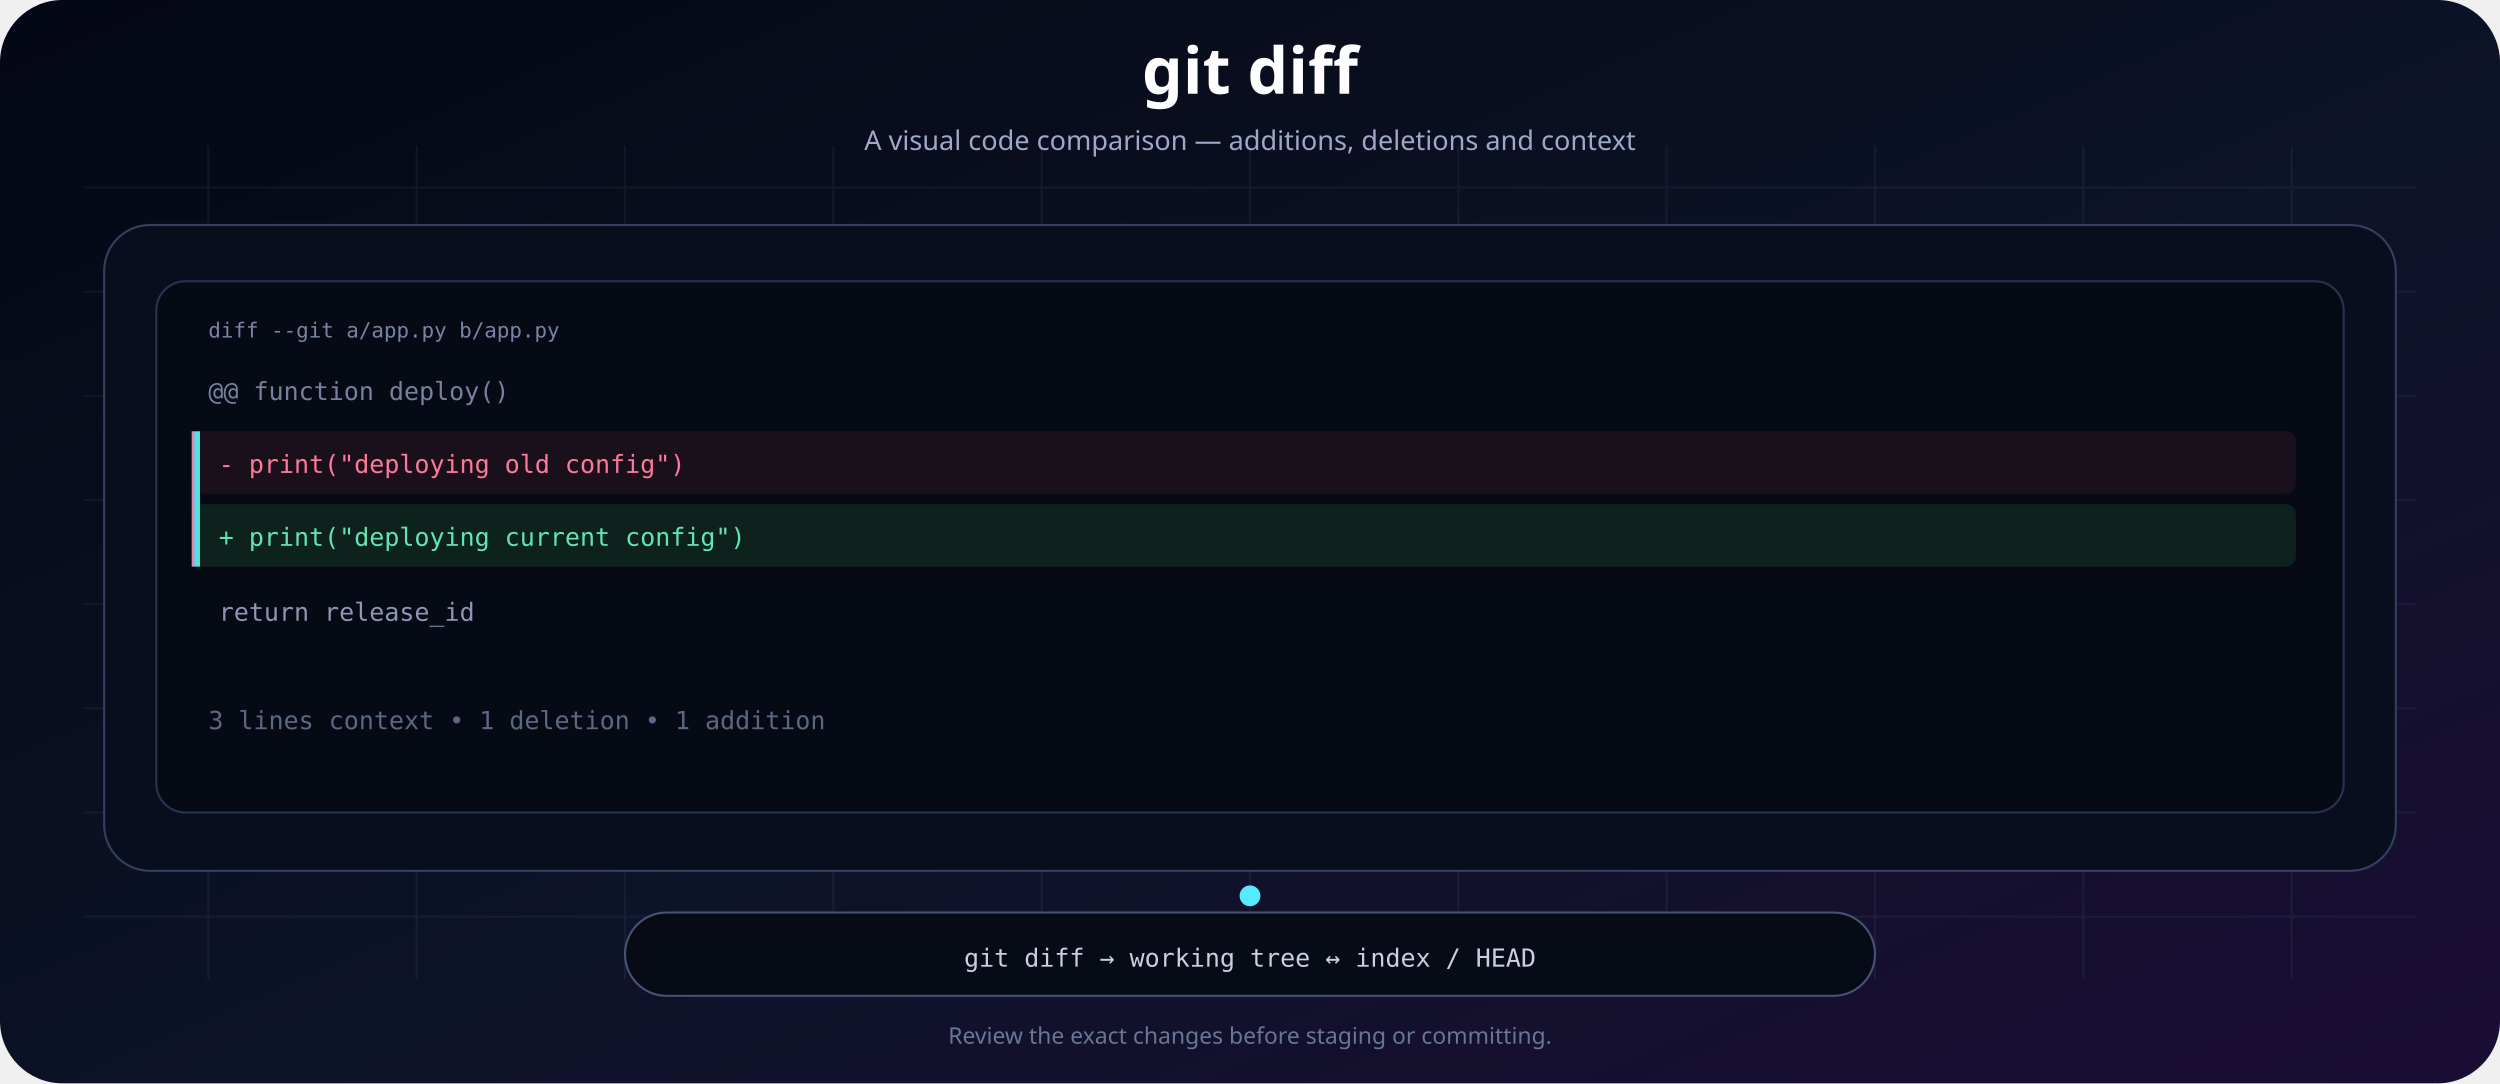
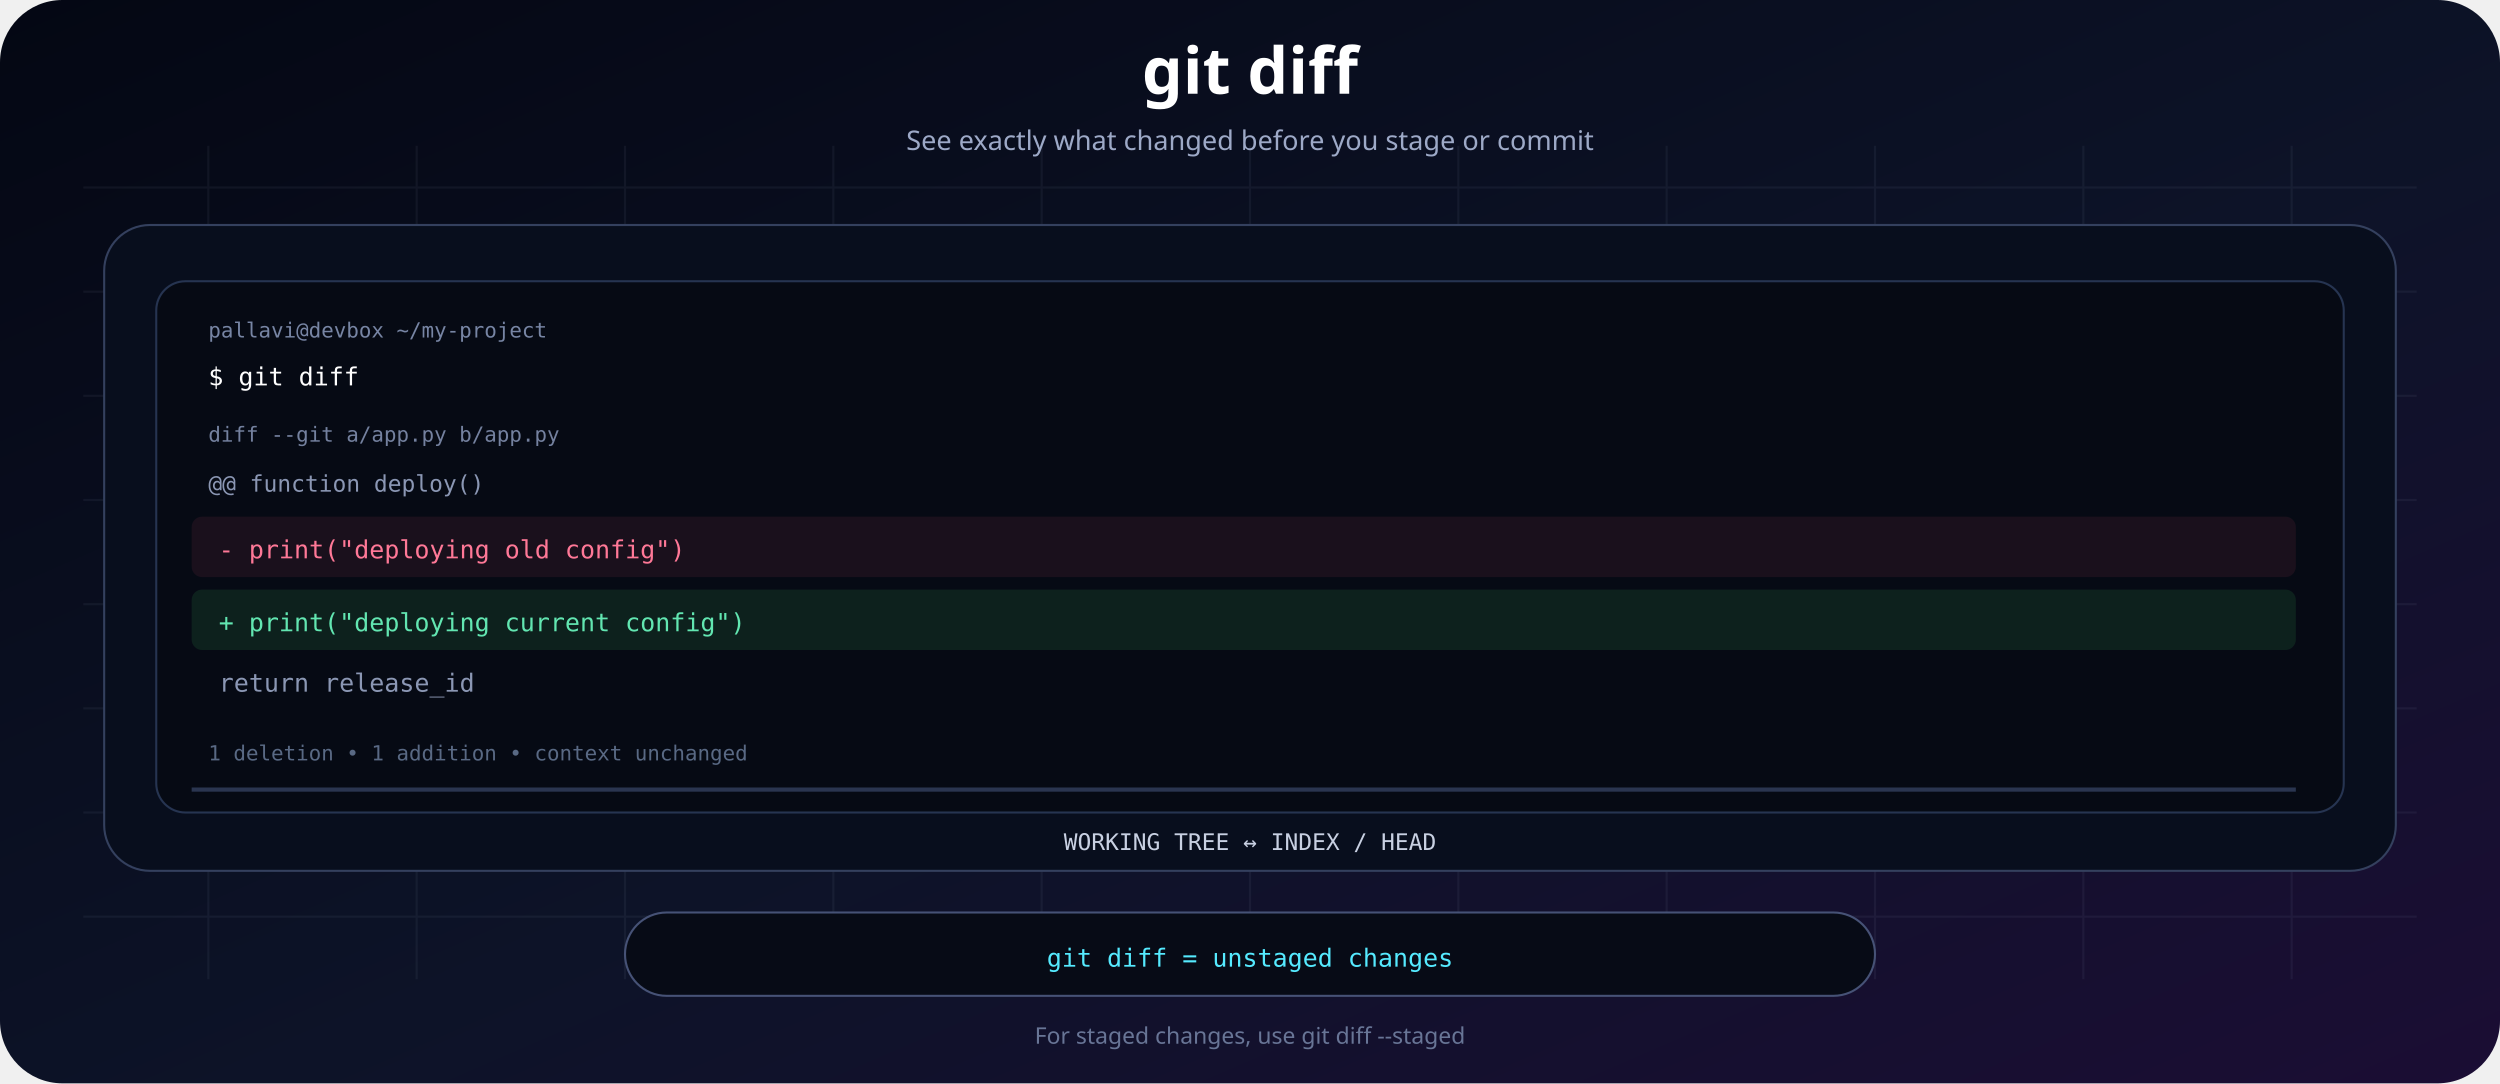
<svg xmlns="http://www.w3.org/2000/svg" viewBox="0 0 1200 520">
  <defs>
-     <linearGradient id="b" x2="1" y2="1">
+     <linearGradient id="bg" x2="1" y2="1">
      <stop stop-color="#040713" />
      <stop offset=".55" stop-color="#0d1328" />
      <stop offset="1" stop-color="#1b0d34" />
    </linearGradient>
-     <linearGradient id="a">
-       <stop stop-color="#ff6f91" />
-       <stop offset=".5" stop-color="#4bdfff" />
-       <stop offset="1" stop-color="#55e6b3" />
-     </linearGradient>
  </defs>
-   <rect width="1200" height="520" rx="30" fill="url(#b)" />
+   <rect width="1200" height="520" rx="30" fill="url(#bg)" />
  <g opacity=".07" stroke="#aab5d4">
    <path d="M40 90H1160M40 140H1160M40 190H1160M40 240H1160M40 290H1160M40 340H1160M40 390H1160M40 440H1160" />
    <path d="M100 70V470M200 70V470M300 70V470M400 70V470M500 70V470M600 70V470M700 70V470M800 70V470M900 70V470M1000 70V470M1100 70V470" />
  </g>
  <text x="600" y="45" text-anchor="middle" fill="#fff" font-family="system-ui" font-size="31" font-weight="800">git diff</text>
-   <text x="600" y="72" text-anchor="middle" fill="#9da9c7" font-family="system-ui" font-size="13">A visual code comparison — additions, deletions and context</text>
+   <text x="600" y="72" text-anchor="middle" fill="#9da9c7" font-family="system-ui" font-size="13">See exactly what changed before you stage or commit</text>
  <rect x="50" y="108" width="1100" height="310" rx="22" fill="#080e1d" stroke="#34405e" />
  <rect x="75" y="135" width="1050" height="255" rx="14" fill="#060a14" stroke="#263451" />
-   <text x="100" y="162" fill="#7785a4" font-family="monospace" font-size="10">diff --git a/app.py b/app.py</text>
-   <g font-family="monospace" font-size="12">
-     <text x="100" y="192" fill="#74819f">@@ function deploy()</text>
-     <rect x="92" y="207" width="1010" height="30" rx="5" fill="#1a101c" />
-     <text x="105" y="227" fill="#ff7897">- print("deploying old config")</text>
-     <rect x="92" y="242" width="1010" height="30" rx="5" fill="#0d211d" />
-     <text x="105" y="262" fill="#62e6b1">+ print("deploying current config")</text>
-     <text x="105" y="298" fill="#8b97b4">  return release_id</text>
-     <text x="100" y="350" fill="#596984">3 lines context • 1 deletion • 1 addition</text>
-   </g>
-   <rect x="92" y="207" width="4" height="65" fill="url(#a)">
-     <animate attributeName="x" values="92;1100;92" dur="2.6s" repeatCount="indefinite" />
-   </rect>
-   <circle cx="600" cy="430" r="5" fill="#55eaff">
-     <animate attributeName="r" values="4;10;4" dur="1.2s" repeatCount="indefinite" />
-   </circle>
+   <text x="100" y="162" fill="#7785a4" font-family="monospace" font-size="10">pallavi@devbox ~/my-project</text>
+   <text x="100" y="185" fill="#fff" font-family="monospace" font-size="12">$ git diff</text>
+   <text x="100" y="212" fill="#74819f" font-family="monospace" font-size="10">diff --git a/app.py b/app.py</text>
+   <text x="100" y="236" fill="#8b97b4" font-family="monospace" font-size="11">@@ function deploy()</text>
+   <rect x="92" y="248" width="1010" height="29" rx="5" fill="#1a101c" />
+   <text x="105" y="268" fill="#ff7897" font-family="monospace" font-size="12">- print("deploying old config")</text>
+   <rect x="92" y="283" width="1010" height="29" rx="5" fill="#0d211d" />
+   <text x="105" y="303" fill="#62e6b1" font-family="monospace" font-size="12">+ print("deploying current config")</text>
+   <text x="105" y="332" fill="#8b97b4" font-family="monospace" font-size="12">  return release_id</text>
+   <text x="100" y="365" fill="#596984" font-family="monospace" font-size="10">1 deletion • 1 addition • context unchanged</text>
+   <rect x="92" y="378" width="1010" height="2" fill="#2a3550" />
+   <text x="600" y="408" text-anchor="middle" fill="#c8d0e2" font-family="monospace" font-size="11">WORKING TREE ↔ INDEX / HEAD</text>
  <rect x="300" y="438" width="600" height="40" rx="20" fill="#070b16" stroke="#465276" />
-   <text x="600" y="464" text-anchor="middle" fill="#c8d0e2" font-family="monospace" font-size="12">git diff  →  working tree ↔ index / HEAD</text>
-   <text x="600" y="501" text-anchor="middle" fill="#687596" font-family="system-ui" font-size="11">Review the exact changes before staging or committing.</text>
+   <text x="600" y="464" text-anchor="middle" fill="#55eaff" font-family="monospace" font-size="12">git diff = unstaged changes</text>
+   <text x="600" y="501" text-anchor="middle" fill="#687596" font-family="system-ui" font-size="11">For staged changes, use git diff --staged</text>
</svg>
